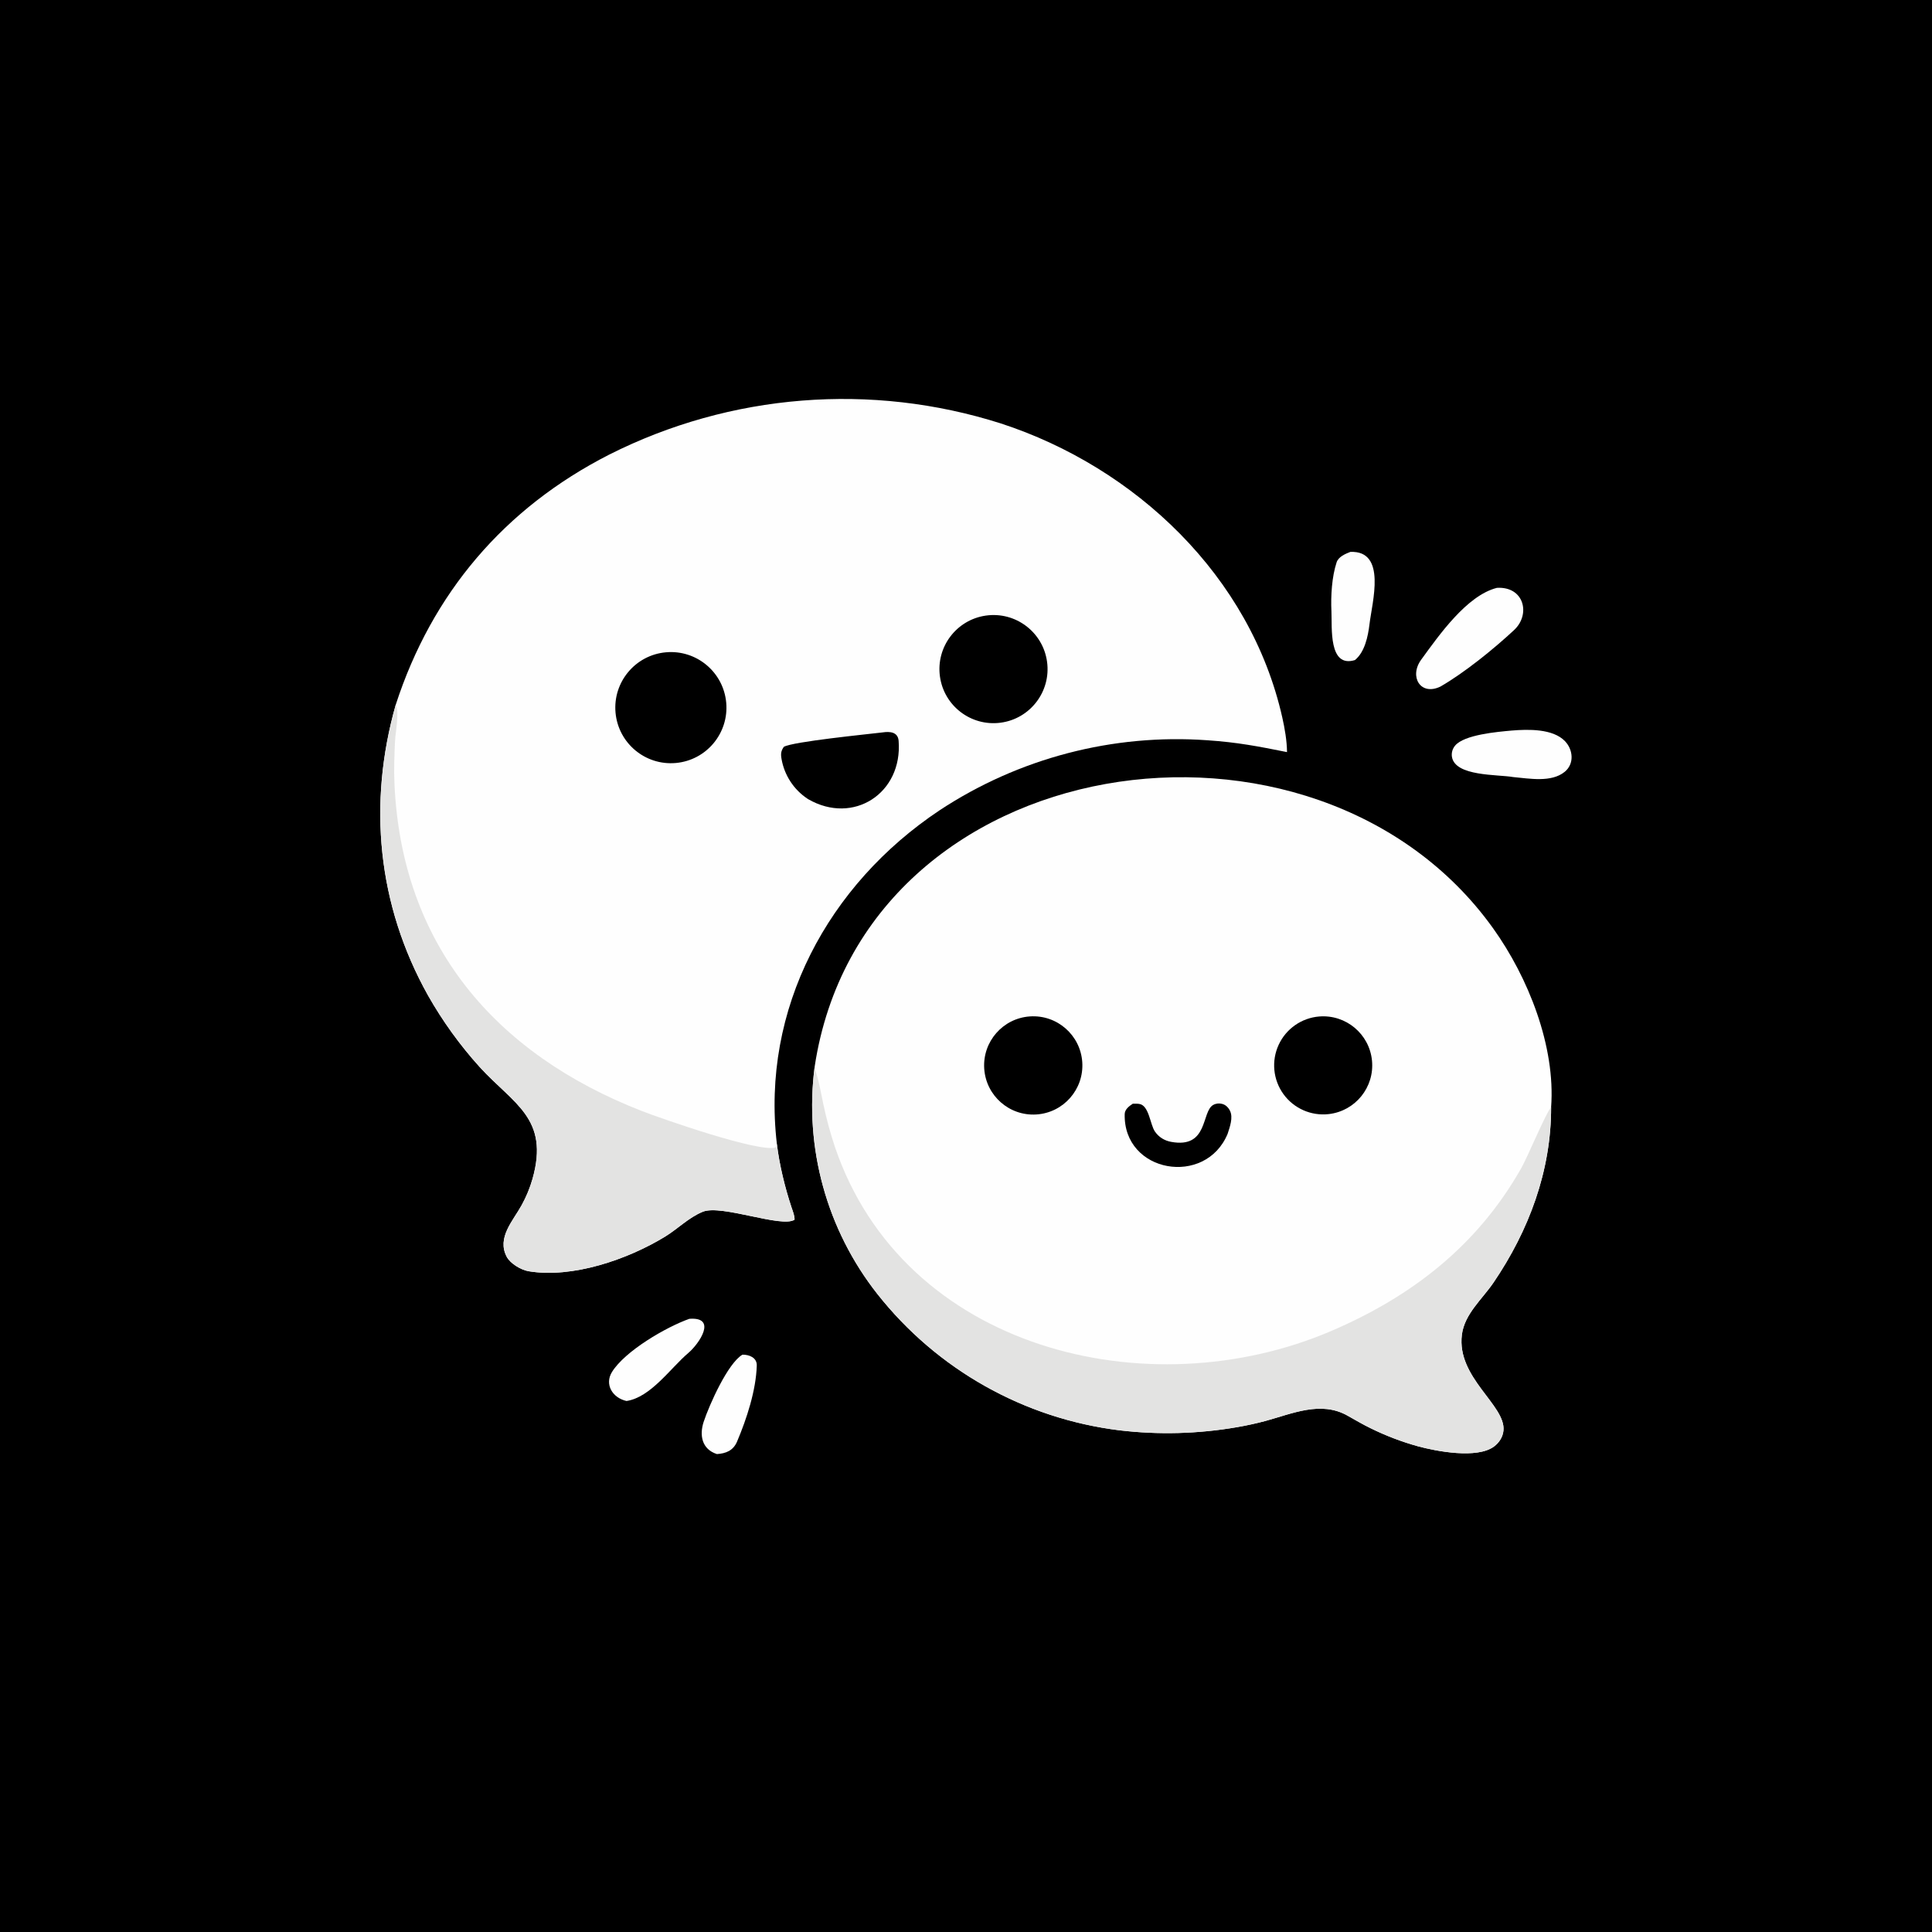
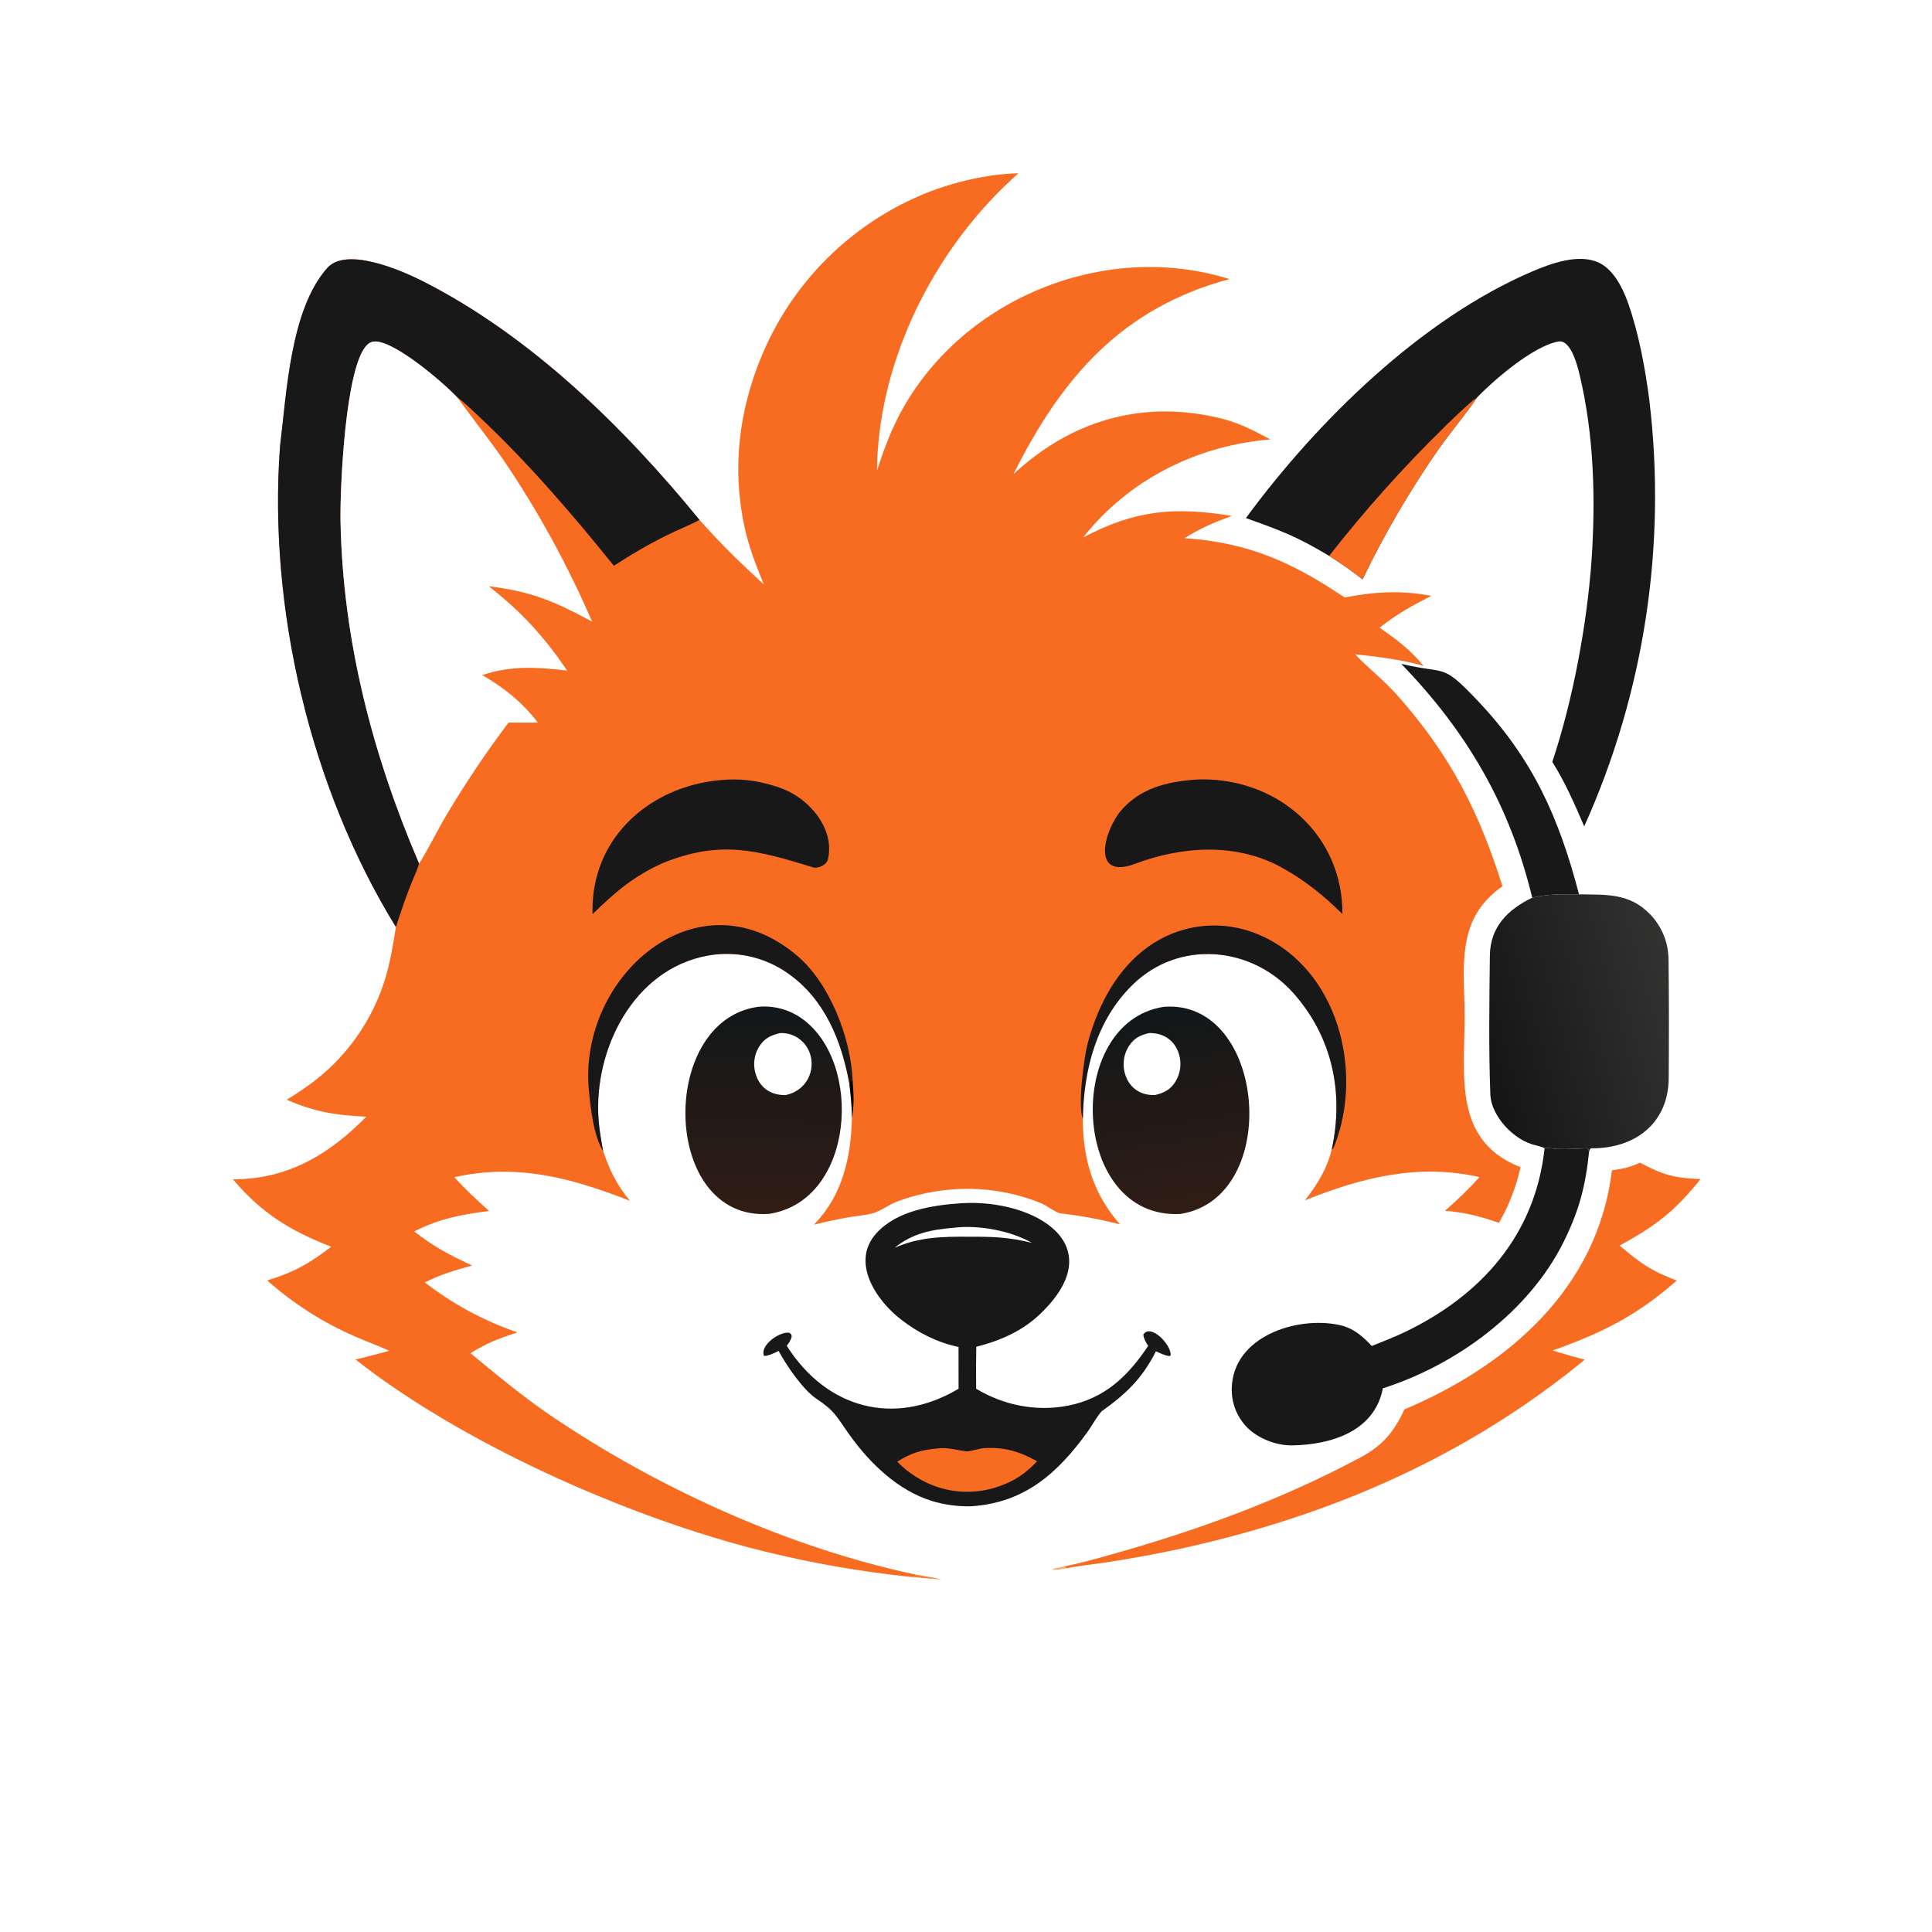
<svg xmlns="http://www.w3.org/2000/svg" version="1.1" style="display: block;" viewBox="0 0 2048 2048" width="1254" height="1254" preserveAspectRatio="none">
-   <path transform="translate(0,0)" fill="rgb(0,0,0)" d="M 0 0 L 2048 0 L 2048 2048 L 0 2048 L 0 0 z" />
-   <path transform="translate(0,0)" fill="rgb(254,254,254)" d="M 419.48 747.084 C 457.883 628.861 534.566 538.654 645.748 481.92 C 774.474 417.028 923.502 405.154 1060.88 448.843 C 1203.52 495.342 1325.5 610.588 1359.28 760.545 C 1361.88 772.079 1364.2 785.394 1364.28 797.264 C 1333.59 791.108 1311.72 786.879 1280.05 784.721 C 1179.8 777.535 1079.98 803.616 996.051 858.92 C 877.856 937.664 806.701 1069.48 823.528 1212.68 C 826.087 1234.49 832.14 1259.13 839.063 1279.91 C 840.319 1283.67 842.536 1289.16 842.23 1292.92 C 828.911 1302.02 764.814 1276.5 745.03 1284.5 C 730.151 1290.52 718.617 1302.56 704.93 1310.93 C 665.475 1335.04 606.808 1355.37 560.218 1347.54 C 552.338 1346.21 540.966 1339.48 537.159 1332.28 C 526.43 1311.99 543.87 1294.16 552.969 1277.53 C 557.839 1268.72 561.696 1259.39 564.465 1249.71 C 582.713 1185.29 544.361 1170.42 508.537 1131.16 C 487.529 1107.92 469.141 1082.43 453.704 1055.17 C 400.135 959.377 389.726 852.137 419.48 747.084 z" />
-   <path transform="translate(0,0)" fill="rgb(227,227,226)" d="M 419.48 747.084 C 423.605 754.789 419.137 776.337 418.718 785.989 C 418.077 800.763 417.384 815.489 418.124 830.338 C 425.459 1001.15 524.798 1117.14 680.393 1177.72 C 701.806 1186.06 805.165 1222.11 822.304 1216.31 C 822.677 1215.24 823.251 1213.74 823.528 1212.68 C 826.087 1234.49 832.14 1259.13 839.063 1279.91 C 840.319 1283.67 842.536 1289.16 842.23 1292.92 C 828.911 1302.02 764.814 1276.5 745.03 1284.5 C 730.151 1290.52 718.617 1302.56 704.93 1310.93 C 665.475 1335.04 606.808 1355.37 560.218 1347.54 C 552.338 1346.21 540.966 1339.48 537.159 1332.28 C 526.43 1311.99 543.87 1294.16 552.969 1277.53 C 557.839 1268.72 561.696 1259.39 564.465 1249.71 C 582.713 1185.29 544.361 1170.42 508.537 1131.16 C 487.529 1107.92 469.141 1082.43 453.704 1055.17 C 400.135 959.377 389.726 852.137 419.48 747.084 z" />
-   <path transform="translate(0,0)" fill="rgb(0,0,0)" d="M 705.95 691.46 C 738.326 688.588 766.909 712.483 769.821 744.855 C 772.734 777.226 748.876 805.84 716.508 808.794 C 684.081 811.754 655.405 787.843 652.487 755.412 C 649.569 722.982 673.516 694.336 705.95 691.46 z" />
-   <path transform="translate(0,0)" fill="rgb(0,0,0)" d="M 1045.05 652.547 C 1076.53 648.057 1105.64 670.049 1109.93 701.553 C 1114.22 733.057 1092.04 762.029 1060.51 766.112 C 1029.26 770.158 1000.61 748.224 996.362 717.006 C 992.115 685.788 1013.86 656.996 1045.05 652.547 z" />
-   <path transform="translate(0,0)" fill="rgb(0,0,0)" d="M 935.577 776.384 C 943.178 775.243 951.83 775.755 952.581 785.369 C 956.913 840.837 904.715 874.768 856.822 847.227 C 856.475 847.002 856.127 846.777 855.78 846.553 C 841.333 836.885 831.469 821.73 828.477 804.607 C 827.493 799.276 827.818 795.947 830.952 791.636 C 840.708 786.143 918.825 778.393 935.577 776.384 z" />
-   <path transform="translate(0,0)" fill="rgb(254,254,254)" d="M 863.597 1130.54 C 915.361 789.872 1394.76 721.294 1582.85 984.175 C 1619.99 1036.08 1649.06 1109.09 1644.25 1173.69 C 1644.36 1241.09 1620.75 1304.32 1583.2 1359.58 C 1571.28 1377.13 1552.46 1392.8 1549.66 1414.81 C 1543.83 1460.52 1596.37 1489.54 1593.73 1516.48 C 1593.07 1523.27 1589.23 1529.23 1583.82 1533.3 C 1565.93 1546.74 1522.66 1538.46 1502.9 1533.08 C 1485.73 1528.31 1469.04 1521.94 1453.05 1514.07 C 1444.58 1509.99 1436.38 1505.07 1428.15 1500.49 C 1400 1484.81 1370.04 1498.47 1341.5 1506.26 C 1331.54 1508.92 1321.46 1511.13 1311.3 1512.87 C 1270.13 1519.99 1228.16 1521.11 1186.68 1516.2 C 1085.43 1503.68 993.2 1451.74 930.014 1371.64 C 876.345 1303.48 852.404 1216.57 863.597 1130.54 z" />
-   <path transform="translate(0,0)" fill="rgb(227,227,226)" d="M 1644.25 1173.69 C 1644.36 1241.09 1620.75 1304.32 1583.2 1359.58 C 1571.28 1377.13 1552.46 1392.8 1549.66 1414.81 C 1543.83 1460.52 1596.37 1489.54 1593.73 1516.48 C 1593.07 1523.27 1589.23 1529.23 1583.82 1533.3 C 1565.93 1546.74 1522.66 1538.46 1502.9 1533.08 C 1485.73 1528.31 1469.04 1521.94 1453.05 1514.07 C 1444.58 1509.99 1436.38 1505.07 1428.15 1500.49 C 1400 1484.81 1370.04 1498.47 1341.5 1506.26 C 1331.54 1508.92 1321.46 1511.13 1311.3 1512.87 C 1270.13 1519.99 1228.16 1521.11 1186.68 1516.2 C 1085.43 1503.68 993.2 1451.74 930.014 1371.64 C 876.345 1303.48 852.404 1216.57 863.597 1130.54 C 864.146 1135.27 864.188 1134.04 865.354 1137.81 C 868.383 1147.59 870.548 1160.05 872.71 1170.22 C 875.934 1185.57 880.032 1200.73 884.984 1215.62 C 957.923 1430.86 1217.06 1493.96 1410.94 1411 C 1496.6 1374.35 1566.2 1320.33 1612.68 1238.15 C 1619.63 1225.86 1638.59 1179.99 1644.25 1173.69 z" />
-   <path transform="translate(0,0)" fill="rgb(0,0,0)" d="M 1091.63 1077.45 C 1120.4 1075.43 1145.34 1097.18 1147.25 1125.96 C 1149.16 1154.74 1127.31 1179.6 1098.52 1181.39 C 1069.89 1183.17 1045.22 1161.47 1043.32 1132.85 C 1041.42 1104.23 1063.02 1079.47 1091.63 1077.45 z" />
-   <path transform="translate(0,0)" fill="rgb(0,0,0)" d="M 1398.4 1077.52 C 1426.7 1075.22 1451.61 1096.03 1454.37 1124.29 C 1457.13 1152.54 1436.71 1177.78 1408.51 1180.99 C 1389.86 1183.12 1371.51 1175.02 1360.51 1159.81 C 1349.51 1144.6 1347.56 1124.64 1355.41 1107.59 C 1363.26 1090.54 1379.69 1079.05 1398.4 1077.52 z" />
-   <path transform="translate(0,0)" fill="rgb(0,0,0)" d="M 1200.8 1170 C 1203.04 1169.98 1205.37 1169.87 1207.58 1170.19 C 1218.11 1171.69 1219.11 1192.01 1224.28 1199.5 C 1228.38 1205.43 1234.32 1209.09 1241.37 1210.4 C 1281.17 1217.82 1273.34 1178.25 1286.09 1171.26 C 1289.04 1169.64 1292.33 1169.33 1295.57 1170.18 C 1299.29 1171.16 1302.1 1173.99 1303.79 1177.37 C 1307.43 1184.67 1303.62 1194.66 1301.33 1201.89 C 1277.89 1258.41 1190.65 1243.4 1192.23 1180.9 C 1192.35 1175.89 1197.05 1172.45 1200.8 1170 z" />
-   <path transform="translate(0,0)" fill="rgb(254,254,254)" d="M 1586.8 623.141 C 1615.62 621.443 1622.89 651.235 1604.94 667.935 C 1583.34 688.03 1552.34 713.144 1526.98 727.757 C 1505.86 738.021 1493.41 717.282 1506.55 699.245 C 1525.42 673.342 1554.84 631.23 1586.8 623.141 z" />
-   <path transform="translate(0,0)" fill="rgb(254,254,254)" d="M 1602.57 774.408 C 1619.76 772.989 1646.13 772.259 1658.97 785.693 C 1667.63 794.749 1669.02 809.72 1658.63 818.175 C 1644.43 829.728 1621.23 825.28 1604.06 823.718 C 1587.56 820.807 1542.36 823.195 1539.09 802.176 C 1538.48 797.988 1539.68 793.737 1542.38 790.484 C 1552.03 778.721 1587.45 775.776 1602.57 774.408 z" />
-   <path transform="translate(0,0)" fill="rgb(254,254,254)" d="M 1431.43 585.037 C 1470.18 583.418 1454.53 638.122 1451.71 661.698 C 1450.17 674.581 1446.71 691.263 1436.28 699.697 C 1408.11 708.366 1412.18 665.119 1411.38 648.081 C 1410.6 631.694 1411.8 611.531 1416.85 596.13 C 1418.81 590.168 1426.07 587.109 1431.43 585.037 z" />
-   <path transform="translate(0,0)" fill="rgb(254,254,254)" d="M 730.743 1398 C 760.685 1395.74 741.238 1424.39 729.61 1434.24 C 710.767 1450.21 689.87 1481.23 664.128 1485.11 C 649.051 1481.75 640.703 1467.37 648.687 1454.43 C 662.452 1432.12 706.072 1406.74 730.743 1398 z" />
-   <path transform="translate(0,0)" fill="rgb(254,254,254)" d="M 787.047 1436.01 C 794.156 1435.89 802.446 1439.15 802.208 1447.48 C 801.457 1473.76 791.561 1503.92 781.347 1528.07 C 777.236 1537.8 769.403 1540.77 759.942 1541.38 C 744.015 1536.22 741.197 1521.52 745.95 1507.1 C 751.715 1489.61 771.523 1444.95 787.047 1436.01 z" />
+   <defs>
+     <linearGradient id="Gradient1" gradientUnits="userSpaceOnUse" x1="807.77" y1="1285.02" x2="810.231" y2="1068.89">
+       <stop class="stop0" offset="0" stop-opacity="1" stop-color="rgb(48,29,20)" />
+       <stop class="stop1" offset="1" stop-opacity="1" stop-color="rgb(19,23,25)" />
+     </linearGradient>
+     <linearGradient id="Gradient2" gradientUnits="userSpaceOnUse" x1="1257.31" y1="1283.49" x2="1224.59" y2="1069.83">
+       <stop class="stop0" offset="0" stop-opacity="1" stop-color="rgb(48,29,21)" />
+       <stop class="stop1" offset="1" stop-opacity="1" stop-color="rgb(18,23,25)" />
+     </linearGradient>
+     <linearGradient id="Gradient3" gradientUnits="userSpaceOnUse" x1="1567.21" y1="1110.04" x2="1778.57" y2="1052.47">
+       <stop class="stop0" offset="0" stop-opacity="1" stop-color="rgb(22,21,22)" />
+       <stop class="stop1" offset="1" stop-opacity="1" stop-color="rgb(50,50,49)" />
+     </linearGradient>
+   </defs>
+   <path transform="translate(0,0)" fill="rgb(255,255,255)" d="M 0 0 L 2048 0 L 2048 2048 L 0 2048 L 0 0 z" />
+   <path transform="translate(0,0)" fill="rgb(247,108,33)" d="M 809.66 619.574 C 801.607 599.748 794.129 580.653 789.466 559.661 C 775.568 497.089 783.243 434.718 807.913 376.097 C 840.497 298.548 902.513 237.091 980.355 205.212 C 1010.57 192.966 1047.23 184.343 1079.61 183.713 C 996.166 257.205 937.315 368.712 930.307 480.143 C 929.924 486.346 929.708 492.558 929.66 498.772 C 936.057 479.221 942.328 461.506 951.664 443.132 C 1015.14 318.21 1169.33 253.871 1303.35 295.853 C 1188.69 326.55 1125.1 400.941 1074.29 502.652 C 1134.05 447.017 1207.49 424.348 1288.36 442.11 C 1311.77 447.25 1325.74 454.779 1346.69 465.798 C 1271.78 471.999 1202.2 505.438 1153.52 563.135 C 1151.68 565.321 1149.87 567.526 1148.07 569.749 C 1203.78 540.371 1245.23 537.063 1305.79 546.891 C 1286.15 554.216 1273.76 559.224 1255.64 570.473 C 1323.39 575.074 1370.04 596.076 1425.3 633.348 C 1457.77 627.127 1484.58 625.56 1517.27 631.605 C 1495.28 642.955 1482.34 649.948 1462.37 665.387 C 1480.47 677.821 1494.75 688.605 1509.04 705.807 C 1486.01 699.312 1460.37 696.091 1436.58 693.608 L 1437.21 694.296 C 1450 708.047 1466.15 720.149 1480.39 736.142 C 1537.05 799.775 1567.59 859.531 1592.67 939.486 C 1547.11 971.376 1550.91 1015.45 1552.44 1065.62 C 1554.44 1131.24 1535.61 1207.65 1611.83 1237.25 C 1607.25 1257.97 1599.54 1277.86 1588.98 1296.26 C 1571.19 1289.97 1550.61 1284.51 1531.66 1283.61 C 1546.03 1270.78 1555.29 1262.27 1568.28 1247.76 C 1503.55 1233.06 1443.19 1248.24 1383.28 1272.42 C 1396.09 1255.94 1406.58 1239.47 1411.61 1218.82 C 1424.88 1158.91 1412.51 1099.43 1371.28 1052.94 C 1326.59 1002.54 1249.45 995.863 1200.45 1043.98 C 1162.1 1081.64 1148.7 1133.78 1147.84 1186.14 C 1147.78 1228.45 1158.94 1265.92 1187.2 1297.77 C 1165.92 1292.52 1145.87 1288.71 1124.06 1286.18 C 1119.58 1285.66 1109.43 1277.96 1104.52 1275.9 C 1055.97 1255.49 1000.5 1255.3 951.265 1273.55 C 942.454 1276.81 933.297 1284.08 924.402 1286.35 C 917.005 1288.24 907.5 1289.01 899.815 1290.34 C 887.264 1292.51 875.212 1295.21 862.832 1298.18 C 893.104 1267.19 901.993 1227.11 903.085 1185.18 C 903.081 1173.81 901.79 1160.47 900.428 1149.22 C 892.26 1103.63 874.556 1059.3 835.248 1031.76 C 810.476 1014.22 779.657 1007.48 749.826 1013.06 C 671.331 1027.48 629.057 1112.74 634.496 1186.81 C 635.316 1197.98 637.308 1209.13 639.352 1220.14 C 646.379 1240.73 653.853 1256.23 667.755 1272.89 C 605.978 1248.81 548.809 1232.93 481.645 1247.87 C 493.724 1261.22 505.069 1271.65 518.464 1283.73 C 489.617 1287.23 465.547 1291.94 439.118 1305.34 C 460.246 1321.97 476.437 1330.27 500.48 1341.53 C 483.211 1346.16 466.38 1351.25 450.34 1359.4 C 479.95 1382.37 513.152 1400.28 548.603 1412.41 C 527.497 1419.32 518.018 1422.73 498.71 1434.44 C 526.051 1456.96 553.969 1480.25 583.256 1500.18 C 696.952 1577.55 837.319 1641.16 971.947 1669.39 C 968.712 1671.26 967.972 1671.14 964.339 1671.49 C 906.466 1665.42 849.14 1654.95 792.859 1640.16 C 656.538 1603.88 487.812 1528.47 376.834 1441.11 C 388.531 1438.47 401.008 1434.98 412.656 1431.88 C 401.009 1426.4 388.045 1421.99 376.067 1416.63 C 342.195 1401.88 310.874 1381.85 283.272 1357.3 C 310.858 1348.97 328.395 1339.27 351.04 1321.57 C 307.613 1304.73 277.18 1285.95 246.904 1250.11 L 248.892 1250.1 C 305.964 1249.61 349.189 1223.46 388.293 1183.79 C 355.333 1182.11 334.672 1178.93 303.941 1165.81 C 311.395 1161.26 318.694 1156.46 325.826 1151.41 C 366.474 1122.73 396.046 1080.97 409.602 1033.11 C 414.299 1016.57 416.897 999.609 419.678 982.665 C 329.324 836.076 284.166 645.41 296.806 473.496 C 303.832 416.775 307.718 327.752 347.083 283.929 C 367.128 261.615 424.243 286.047 446.987 297.51 C 561.714 355.33 660.818 452.308 741.553 551.19 C 767.917 580.537 781.416 593.201 809.66 619.574 z" />
+   <path transform="translate(0,0)" fill="rgb(25,24,24)" d="M 419.678 982.665 C 329.324 836.076 284.166 645.41 296.806 473.496 C 303.832 416.775 307.718 327.752 347.083 283.929 C 367.128 261.615 424.243 286.047 446.987 297.51 C 561.714 355.33 660.818 452.308 741.553 551.19 C 731.161 556.586 717.656 562.067 706.526 567.587 C 687.304 577.175 668.684 587.92 650.766 599.766 C 606.003 544.324 559.612 490.227 507.59 441.423 C 500.605 434.87 492.086 426.451 484.388 420.914 C 469.05 404.788 419.663 362.666 398.254 361.985 C 394.649 361.871 391.802 363.011 389.208 365.517 C 365.765 388.171 360.32 519.466 360.958 552.516 C 363.394 678.761 394.763 799.849 444.323 915.403 C 442.798 920.478 440.75 925.337 438.649 930.195 C 431.244 947.313 425.509 964.955 419.678 982.665 z" />
+   <path transform="translate(0,0)" fill="rgb(255,255,255)" d="M 444.323 915.403 C 394.763 799.849 363.394 678.761 360.958 552.516 C 360.32 519.466 365.765 388.171 389.208 365.517 C 391.802 363.011 394.649 361.871 398.254 361.985 C 419.663 362.666 469.05 404.788 484.388 420.914 C 502.063 445.174 518.343 465.263 535.817 490.74 C 571.518 543.871 602.264 600.17 627.666 658.927 C 587.329 637.267 564.311 627.304 518.147 621.395 C 553.523 649.347 576.018 674.029 601.272 710.841 C 569.987 707.152 541.86 705.294 511.205 715.617 C 534.681 729.309 553.537 744.239 570.182 766.002 L 539.034 766.028 C 515.029 797.874 492.809 831.027 472.476 865.334 C 464.104 879.447 452.299 903.159 444.323 915.403 z" />
+   <path transform="translate(0,0)" fill="rgb(25,24,24)" d="M 1147.84 1186.14 C 1142.35 1172.41 1148.86 1123.05 1152.48 1107.98 C 1155.53 1095.77 1159.57 1083.84 1164.55 1072.28 C 1180.1 1036.04 1205.53 1004.39 1242.93 989.481 C 1272.7 977.694 1305.95 978.297 1335.28 991.154 C 1418.09 1026.95 1445.82 1135.14 1414.56 1214.44 C 1413.66 1216.72 1413.41 1217.23 1411.61 1218.82 C 1424.88 1158.91 1412.51 1099.43 1371.28 1052.94 C 1326.59 1002.54 1249.45 995.863 1200.45 1043.98 C 1162.1 1081.64 1148.7 1133.78 1147.84 1186.14 z" />
+   <path transform="translate(0,0)" fill="rgb(25,24,24)" d="M 639.352 1220.14 C 629.5 1205.22 625.825 1173.64 624.13 1154.73 C 613.39 1034.86 739.67 923.439 845.317 1013.34 C 879.039 1042.04 901.891 1099.28 903.802 1145.12 L 901.477 1145.94 L 900.428 1149.22 C 892.26 1103.63 874.556 1059.3 835.248 1031.76 C 810.476 1014.22 779.657 1007.48 749.826 1013.06 C 671.331 1027.48 629.057 1112.74 634.496 1186.81 C 635.316 1197.98 637.308 1209.13 639.352 1220.14 z" />
+   <path transform="translate(0,0)" fill="rgb(1,1,1)" d="M 900.428 1149.22 L 901.477 1145.94 L 903.802 1145.12 C 904.879 1161.88 905.674 1168.43 903.085 1185.18 C 903.081 1173.81 901.79 1160.47 900.428 1149.22 z" />
+   <path transform="translate(0,0)" fill="rgb(25,24,24)" d="M 770.947 826.425 C 789.941 825.468 807.949 828.393 827.863 835.46 C 857.163 845.857 885.785 878.401 877.459 911.535 C 875.944 917.02 866.912 920.974 861.939 919.452 C 802.739 901.338 764.132 889.991 702.393 914.96 C 671.064 929.228 652.15 945.616 628.105 969.108 C 625.576 886.688 691.798 830.251 770.947 826.425 z" />
+   <path transform="translate(0,0)" fill="rgb(25,24,24)" d="M 1266.83 826.425 C 1269.22 826.271 1271.62 826.184 1274.01 826.166 C 1355.69 825.731 1423.48 885.532 1423.03 968.994 C 1403 949.076 1382.43 932.549 1357.51 919.006 C 1310.14 893.277 1252.96 896.963 1203.62 915.542 C 1155.59 933.626 1170.61 879.666 1188.5 859.058 C 1208.67 835.832 1235.72 828.831 1266.83 826.425 z" />
+   <path transform="translate(0,0)" fill="rgb(25,24,24)" d="M 1320.7 549.201 C 1395.77 447.096 1506 338.301 1624.21 287.769 C 1644.18 279.235 1672.74 268.85 1693.87 277.967 C 1709.96 284.909 1720.08 304.957 1725.69 320.77 C 1737.06 352.832 1744.09 390.806 1748.39 424.46 C 1766.85 578.453 1742.98 734.565 1679.34 876.003 C 1669.29 852.575 1659.13 829.268 1645.51 807.621 C 1667.51 741.623 1682.22 662.095 1687.16 593.137 C 1691.48 528.438 1689.65 461.478 1674.67 398.185 C 1672.23 387.831 1665.26 359.523 1651.73 362.05 C 1625.18 367.005 1584.12 402.339 1565.82 421.248 L 1565.14 422.264 C 1553.22 439.852 1537.24 458.436 1524.4 476.85 C 1494.13 520.406 1467.36 566.295 1444.35 614.085 C 1432.65 605.132 1421.59 596.951 1408.94 589.275 C 1375.38 569.062 1357.78 562.355 1320.7 549.201 z" />
+   <path transform="translate(0,0)" fill="rgb(247,108,33)" d="M 1408.94 589.275 C 1446.65 541.05 1487.52 495.377 1531.27 452.555 C 1539.21 444.837 1557.03 427.252 1565.82 421.248 L 1565.14 422.264 C 1553.22 439.852 1537.24 458.436 1524.4 476.85 C 1494.13 520.406 1467.36 566.295 1444.35 614.085 C 1432.65 605.132 1421.59 596.951 1408.94 589.275 z" />
+   <path transform="translate(0,0)" fill="rgb(25,24,24)" d="M 1019.72 1275.43 C 1094.96 1270.95 1180.51 1318.38 1102.56 1392.92 C 1083.59 1411.07 1060.08 1421.28 1034.89 1427.64 C 1034.61 1442.47 1034.57 1457.3 1034.78 1472.13 C 1063.94 1489.69 1098.58 1496.62 1132.16 1490.05 C 1171.25 1482.41 1195.85 1458.6 1217.1 1426.69 C 1214.58 1422.91 1212.56 1419.22 1211.95 1414.74 C 1219.61 1402.4 1241.89 1425.63 1240.95 1436.7 L 1239.43 1437.6 C 1234.15 1436.64 1230.24 1434.6 1225.33 1432.43 C 1210.59 1461.73 1193.07 1478.02 1167.53 1496.25 C 1162.3 1502.29 1157.22 1511.81 1152.68 1518.07 C 1120.53 1562.42 1085.61 1593.11 1029.25 1596.74 C 1015.26 1597.04 1001.31 1595.15 987.917 1591.12 C 951.778 1579.93 922.174 1551.24 900.704 1521.25 C 886.496 1501.4 885.586 1496.13 865.182 1482.52 C 851.285 1473.25 833.364 1447.08 825.437 1432.07 C 821.502 1433.94 814.222 1437.56 809.981 1437.35 C 805.081 1426.85 825.098 1411.78 836.277 1412.66 C 839.277 1414.51 838.309 1413.22 839.219 1416.69 C 838.26 1421.15 836.692 1422.74 834.021 1426.6 C 875.911 1492.92 947.878 1512.84 1016.12 1472.13 L 1016.09 1427.83 C 994.169 1423.25 973.63 1413.03 955.891 1399.33 C 929.285 1379.17 900.977 1338 929.17 1307.09 C 951.049 1283.11 989.096 1277.39 1019.72 1275.43 z" />
+   <path transform="translate(0,0)" fill="rgb(247,108,33)" d="M 993.526 1535.41 C 1005.16 1533.98 1013.87 1537.35 1024.96 1538.51 C 1027.61 1538.8 1039.12 1535.32 1042.9 1535.09 C 1064.82 1533.76 1080.89 1538.71 1099.34 1549.02 C 1087.31 1561.82 1075.81 1569.72 1059.11 1575.56 C 1020.37 1589.12 979.55 1578.37 951.099 1549.43 C 966.107 1540.08 976.184 1537.09 993.526 1535.41 z" />
+   <path transform="translate(0,0)" fill="rgb(255,255,255)" d="M 1011.53 1301.41 C 1037.19 1298.36 1071.05 1304.44 1093.89 1317.5 C 1068.94 1311.3 1051.88 1310.9 1026.75 1310.97 C 998.759 1310.82 974.218 1311.28 948.286 1322.71 C 967.374 1307.23 987.588 1303.38 1011.53 1301.41 z" />
+   <path transform="translate(0,0)" fill="url(#Gradient3)" d="M 1673.83 948.048 C 1703.17 948.518 1727.56 946.55 1749.57 969.589 C 1757.7 978.136 1763.53 988.607 1766.51 1000.02 C 1767.79 1004.96 1768.69 1011.94 1768.74 1016.89 C 1769.2 1057.74 1769.23 1102.57 1768.91 1142.95 C 1768.52 1191.26 1732.58 1217.64 1686.94 1217.25 C 1685.37 1217.23 1684.74 1220.04 1684.46 1221.13 C 1683.43 1217.67 1684.44 1218.53 1682.22 1217.19 C 1671.66 1217.81 1661.57 1218.24 1650.97 1217.97 C 1646.32 1217.86 1640.69 1216.11 1637.33 1217.12 C 1635.8 1216.17 1630.15 1214.57 1628.03 1214.05 C 1605.68 1209.43 1580.74 1183.76 1579.83 1160.19 C 1577.99 1112.14 1578.78 1061.19 1579.32 1012.95 C 1579.67 982.388 1598.55 964.04 1624.23 951.568 C 1642.54 947.428 1655.27 948.024 1673.83 948.048 z" />
+   <path transform="translate(0,0)" fill="rgb(247,108,33)" d="M 1738.4 1232.5 C 1763.62 1245.74 1774.76 1248.73 1802.67 1249.92 C 1774.83 1284.53 1755.35 1299.1 1716.93 1320.42 C 1738.74 1338.86 1749.86 1347.03 1777.45 1357.42 C 1735.06 1394.68 1698.57 1412.81 1645.82 1431.6 C 1657.25 1435.01 1668.32 1438.35 1679.91 1441.28 C 1555.68 1543.43 1412.3 1605.9 1255.94 1640.71 C 1228.27 1646.79 1200.41 1651.96 1172.4 1656.24 C 1161.02 1658.03 1140.1 1660.15 1130.48 1662.53 L 1128.3 1660.43 C 1143.56 1657.42 1158.8 1653.18 1173.79 1649.02 C 1266.47 1623.24 1357.07 1590.5 1442.01 1545 C 1457.6 1536.65 1468.75 1527.56 1478.58 1512.73 C 1482.47 1506.82 1485.83 1500.59 1488.61 1494.09 C 1598.16 1447.91 1693.74 1365.92 1708.71 1240.53 C 1720.5 1238.99 1727.47 1237.48 1738.4 1232.5 z" />
+   <path transform="translate(0,0)" fill="rgb(25,24,24)" d="M 1637.33 1217.12 C 1640.69 1216.11 1646.32 1217.86 1650.97 1217.97 C 1661.57 1218.24 1671.66 1217.81 1682.22 1217.19 C 1684.44 1218.53 1683.43 1217.67 1684.46 1221.13 C 1680.79 1257.38 1673.64 1284.22 1657.14 1317.21 C 1620.42 1390.62 1543.61 1446.93 1465.89 1471.66 C 1457.15 1517.4 1410.86 1531.55 1369.72 1532.16 C 1352.47 1532.41 1332.98 1524.73 1321.07 1512.19 C 1310.78 1501.16 1305.26 1486.52 1305.7 1471.45 C 1307.16 1416.73 1374.46 1394.85 1419.78 1404.55 C 1434.27 1407.65 1444.35 1416.24 1454.12 1426.81 C 1466.26 1421.83 1477.57 1417.65 1489.49 1411.91 C 1570.38 1372.96 1627.56 1308.8 1637.33 1217.12 z" />
+   <path transform="translate(0,0)" fill="url(#Gradient2)" d="M 1233.72 1067.27 C 1342.34 1058.69 1359.59 1269.98 1251.23 1286.84 C 1134.84 1293.08 1126.56 1083.59 1233.72 1067.27 z" />
+   <path transform="translate(0,0)" fill="rgb(255,255,255)" d="M 1217.87 1095.13 C 1233.17 1094.57 1245.5 1102.86 1249.87 1117.75 C 1252.64 1127.2 1251.39 1137.39 1246.42 1145.9 C 1240.97 1155.08 1234.08 1158.51 1224.17 1160.84 C 1207.88 1161.27 1195.8 1152.22 1192 1136.21 C 1189.83 1126.93 1191.46 1117.16 1196.54 1109.09 C 1202.03 1100.48 1208.41 1097.44 1217.87 1095.13 z" />
+   <path transform="translate(0,0)" fill="url(#Gradient1)" d="M 803.343 1067.3 C 819.915 1065.62 836.529 1070.04 850.076 1079.74 C 915.413 1126.16 905.968 1272.94 815.236 1286.76 C 700.96 1294.85 697.24 1082.2 803.343 1067.3 z" />
+   <path transform="translate(0,0)" fill="rgb(255,255,255)" d="M 826.737 1095.14 C 833.447 1094.75 840.105 1096.53 845.727 1100.21 C 869.212 1115.67 864.152 1154.37 832.476 1160.91 C 816.674 1160.88 804.947 1152.93 800.687 1137.28 C 798.169 1128.08 799.492 1118.25 804.355 1110.04 C 809.857 1100.9 816.831 1097.47 826.737 1095.14 z" />
+   <path transform="translate(0,0)" fill="rgb(25,24,24)" d="M 1485.38 703.711 C 1534.52 715.459 1527.52 701.76 1566.73 743.156 C 1625.2 804.881 1652.69 867.199 1673.83 948.048 C 1655.27 948.024 1642.54 947.428 1624.23 951.568 C 1600.47 853.388 1555.16 775.86 1485.38 703.711 z" />
+   <path transform="translate(0,0)" fill="rgb(253,126,51)" d="M 971.947 1669.39 C 980.645 1670.86 989.45 1672.23 998.028 1674.25 C 986.783 1673.53 975.552 1672.61 964.339 1671.49 C 967.972 1671.14 968.712 1671.26 971.947 1669.39 z" />
+   <path transform="translate(0,0)" fill="rgb(252,174,117)" d="M 1130.48 1662.53 C 1124.76 1663.48 1120.91 1664.26 1115.04 1664.2 C 1115.11 1664.18 1115.18 1664.17 1115.25 1664.16 C 1117.63 1661.99 1124.62 1661.16 1128.3 1660.43 L 1130.48 1662.53 z" />
</svg>
